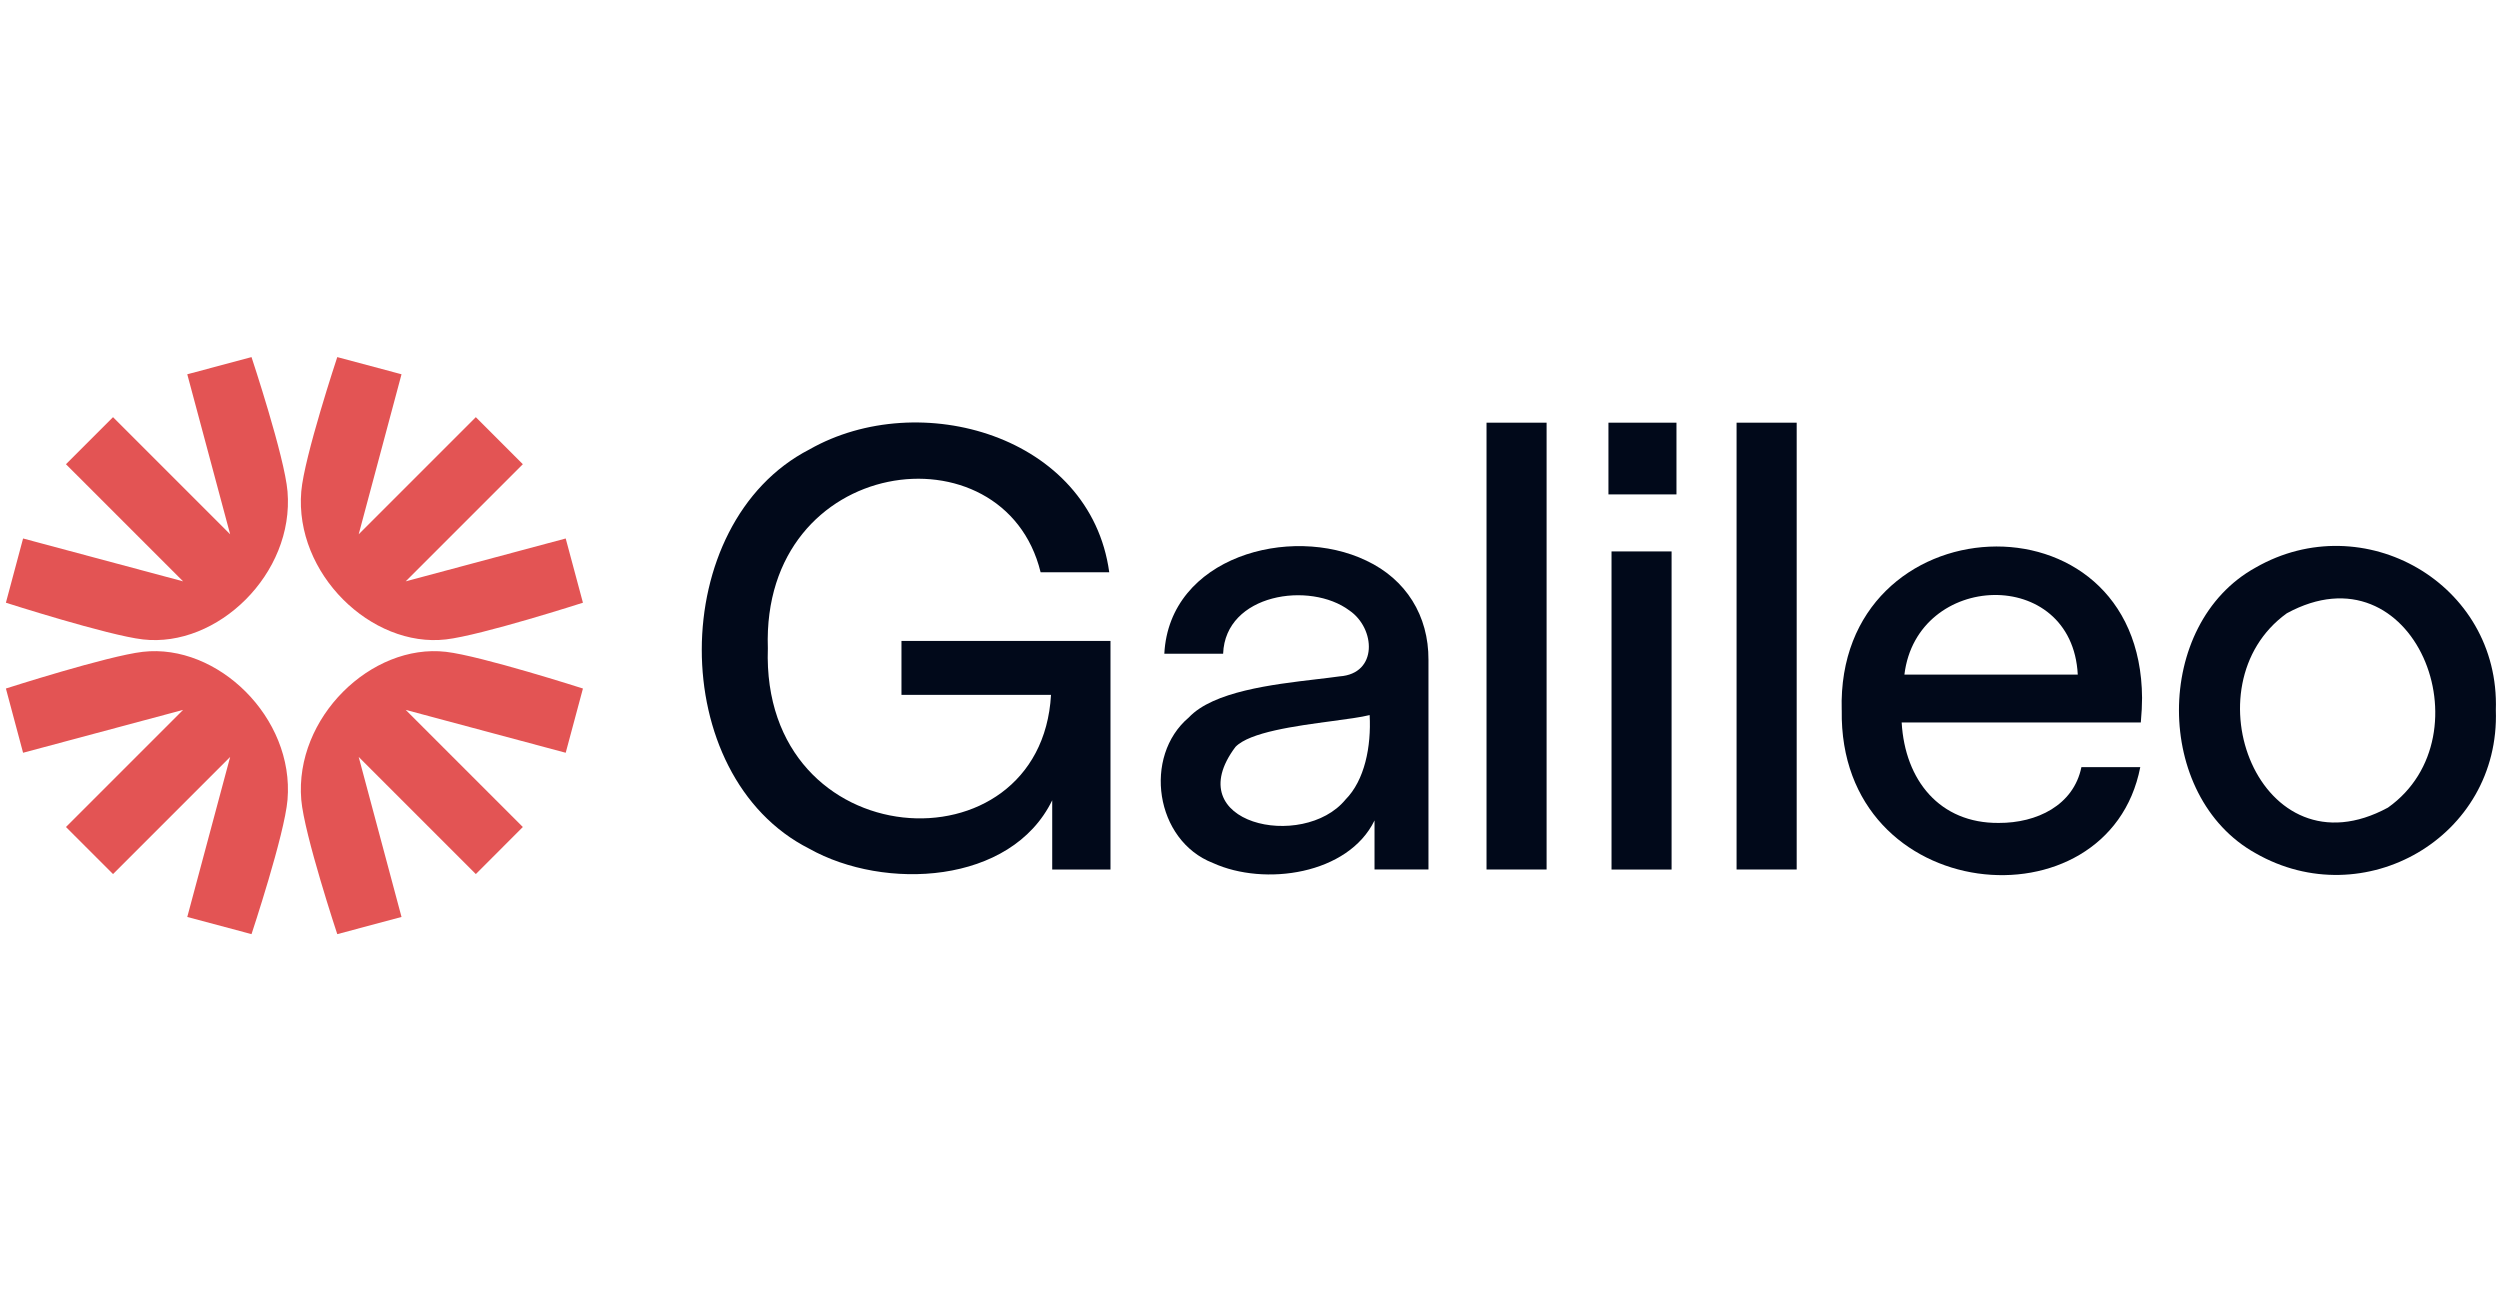
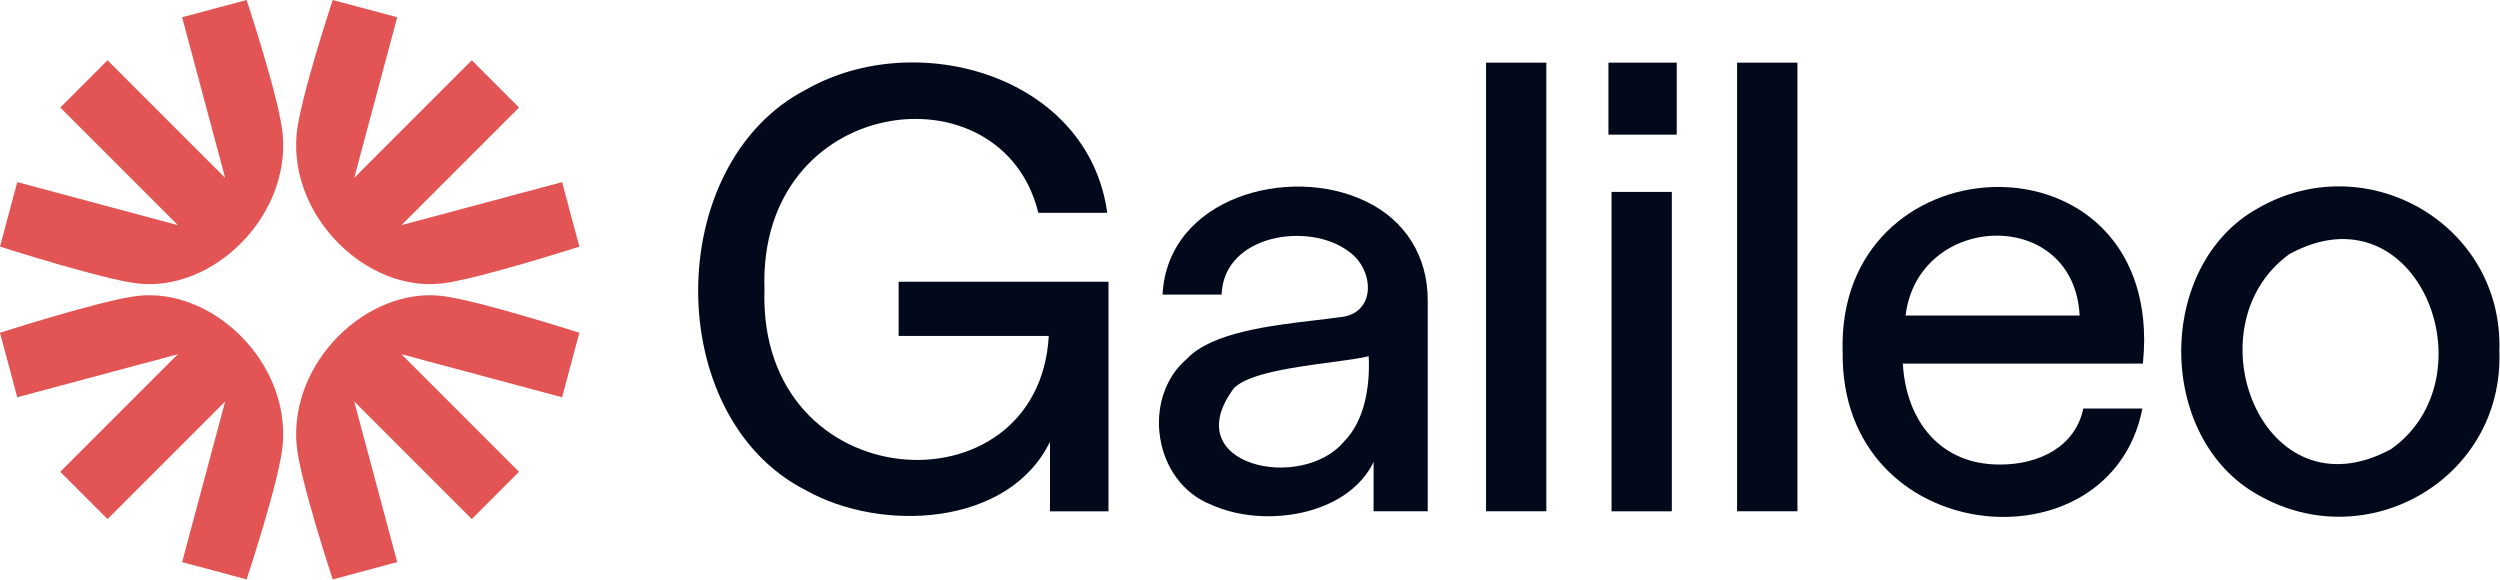
- <svg xmlns="http://www.w3.org/2000/svg" fill="none" height="62" viewBox="0 0 262 62" width="120">
-   <path d="M110.147 36.137H94.474V30.484H116.379V54.445H110.272V47.186C105.961 56.037 92.663 56.674 84.808 52.259C69.751 44.644 69.824 18.141 84.839 10.412C96.347 3.862 114.286 8.95 116.248 23.287H109.056C105.246 7.724 79.772 10.934 80.471 31.252C79.714 53.245 109.093 54.92 110.147 36.132V36.137Z" fill="#01091A" />
-   <path clip-rule="evenodd" d="M122.021 31.831C122.542 21.69 135.225 18.245 143.184 22.066C147.354 24.028 149.729 27.843 149.703 32.473V54.44H144.05V49.299C141.295 54.972 132.516 56.22 127.125 53.762C121.045 51.408 119.771 42.572 124.588 38.506C127.156 35.777 133.325 35.051 137.965 34.503C138.837 34.399 139.661 34.305 140.392 34.2C144.421 33.924 144.171 29.18 141.42 27.296C137.286 24.206 128.409 25.537 128.184 31.826H122.021V31.831ZM129.473 41.596C123.424 49.665 136.582 52.499 141.003 47.118C143.022 45.087 143.716 41.565 143.539 38.256C142.631 38.485 141.196 38.673 139.572 38.892C135.778 39.399 130.961 40.046 129.473 41.596Z" fill="#01091A" fill-rule="evenodd" />
-   <path d="M162.083 7.614H155.788V54.44H162.083V7.614Z" fill="#01091A" />
-   <path d="M168.565 7.614H175.694V15.13H168.565V7.614Z" fill="#01091A" />
-   <path d="M175.182 21.106H168.888V54.445H175.182V21.106Z" fill="#01091A" />
-   <path d="M181.993 7.614H188.293V54.44H181.993V7.614Z" fill="#01091A" />
-   <path clip-rule="evenodd" d="M193.016 37.739C192.667 58.308 220.97 60.818 224.3 43.715H218.131C217.311 47.713 213.465 49.576 209.462 49.56C203.282 49.607 199.639 45.093 199.295 39.028H224.357C224.446 38.042 224.488 37.186 224.488 36.46C224.357 14.295 192.4 15.923 193.011 37.744H193.016V37.739ZM199.582 34.013C200.892 23.193 217.165 22.593 217.75 34.013H199.582Z" fill="#01091A" fill-rule="evenodd" />
-   <path clip-rule="evenodd" d="M236.382 22.802C247.666 16.32 262.003 24.441 261.564 37.739C262.023 51.079 247.702 59.231 236.382 52.733C225.698 46.794 225.662 28.72 236.382 22.802ZM250.259 47.953C236.82 55.244 229.164 35.135 239.659 27.588C253.026 20.312 260.907 40.411 250.259 47.953Z" fill="#01091A" fill-rule="evenodd" />
-   <path d="M19.626 2.541L26.359 0.741C26.359 0.741 29.83 11.189 30.132 14.822C30.858 23.439 22.784 31.226 14.971 30.328C11.286 29.9 0.618 26.481 0.618 26.481L2.419 19.749L19.188 24.242L6.912 11.967L11.845 7.035L24.12 19.31L19.626 2.541Z" fill="#E35454" />
-   <path d="M61.092 26.481C61.092 26.481 50.43 29.905 46.734 30.328C38.927 31.226 30.853 23.433 31.573 14.822C31.881 11.189 35.346 0.741 35.346 0.741L42.079 2.541L37.591 19.31L49.866 7.035L54.793 11.967L42.517 24.242L59.286 19.749L61.092 26.481Z" fill="#E35454" />
-   <path d="M14.971 31.627C11.281 32.05 0.618 35.474 0.618 35.474L2.419 42.206L19.188 37.713L6.912 49.988L11.845 54.92L24.12 42.645L19.626 59.414L26.359 61.215C26.359 61.215 29.83 50.766 30.132 47.133C30.858 38.517 22.784 30.73 14.971 31.627Z" fill="#E35454" />
-   <path d="M35.346 61.215C35.346 61.215 31.881 50.766 31.573 47.133C30.853 38.517 38.927 30.73 46.734 31.627C50.425 32.055 61.092 35.474 61.092 35.474L59.286 42.206L42.517 37.713L54.793 49.988L49.866 54.92L37.591 42.645L42.079 59.414L35.346 61.215Z" fill="#E35454" />
+ <svg xmlns="http://www.w3.org/2000/svg" width="1726" height="400" viewBox="0 0 1726 400" fill="none">
+   <path d="M125.727 11.91L170.26 0C170.26 0 193.217 69.112 195.219 93.139C200.017 150.134 146.613 201.64 94.934 195.702C70.562 192.872 0 170.26 0 170.26L11.91 125.727L122.827 155.45L41.633 74.256L74.256 41.633L155.45 122.828L125.727 11.91Z" fill="#E35454" />
+   <path d="M400 170.26C400 170.26 329.473 192.906 305.032 195.702C253.387 201.64 199.983 150.099 204.747 93.139C206.783 69.112 229.706 0 229.706 0L274.238 11.91L244.55 122.827L325.744 41.633L358.333 74.256L277.138 155.45L388.056 125.727L400 170.26Z" fill="#E35454" />
+   <path d="M94.934 204.298C70.527 207.094 0 229.74 0 229.74L11.91 274.273L122.827 244.55L41.633 325.744L74.256 358.367L155.45 277.173L125.727 388.09L170.26 400C170.26 400 193.217 330.888 195.219 306.861C200.017 249.866 146.613 198.36 94.934 204.298Z" fill="#E35454" />
+   <path d="M229.706 400C229.706 400 206.783 330.888 204.747 306.861C199.983 249.866 253.387 198.36 305.032 204.298C329.438 207.129 400 229.74 400 229.74L388.056 274.273L277.138 244.55L358.333 325.744L325.744 358.367L244.55 277.173L274.238 388.09L229.706 400Z" fill="#E35454" />
+   <path d="M724.08 231.913H620.417V194.526H765.297V353.014H724.909V304.994C696.395 363.543 608.438 367.754 556.486 338.549C456.896 288.183 457.379 112.883 556.693 61.756C632.809 18.432 751.454 52.09 764.434 146.921H716.865C691.666 43.978 523.174 65.209 527.8 199.601C522.794 345.074 717.107 356.155 724.08 231.878V231.913Z" fill="#01091A" />
+   <path fill-rule="evenodd" clip-rule="evenodd" d="M802.613 203.433C806.065 136.357 889.948 113.573 942.591 138.843C970.173 151.823 985.879 177.058 985.707 207.679V352.979H948.322V318.976C930.095 356.501 872.033 364.751 836.373 348.492C796.158 332.922 787.735 274.478 819.597 247.585C836.581 229.531 877.383 224.732 908.071 221.108C913.836 220.417 919.29 219.796 924.123 219.105C950.773 217.276 949.116 185.896 930.924 173.433C903.584 152.997 844.865 161.8 843.381 203.398H802.613V203.433ZM851.907 268.022C811.899 321.392 898.924 340.137 928.162 304.546C941.521 291.117 946.112 267.815 944.939 245.928C938.932 247.447 929.439 248.69 918.703 250.14C893.607 253.489 861.746 257.769 851.907 268.022Z" fill="#01091A" />
+   <path d="M1067.59 43.253H1025.96V352.979H1067.59V43.253Z" fill="#01091A" />
+   <path d="M1110.46 43.253H1157.62V92.964H1110.46V43.253Z" fill="#01091A" />
+   <path d="M1154.23 132.491H1112.6V353.014H1154.23V132.491Z" fill="#01091A" />
+   <path d="M1199.28 43.253H1240.95V352.979H1199.28V43.253Z" fill="#01091A" />
+   <path fill-rule="evenodd" clip-rule="evenodd" d="M1272.19 242.511C1269.87 378.56 1457.08 395.164 1479.1 282.038H1438.3C1432.88 308.481 1407.44 320.805 1380.96 320.702C1340.09 321.012 1315.99 291.151 1313.72 251.037H1479.48C1480.07 244.513 1480.34 238.851 1480.34 234.053C1479.48 87.44 1268.11 98.211 1272.15 242.545H1272.19V242.511ZM1315.61 217.862C1324.28 146.299 1431.91 142.329 1435.78 217.862H1315.61Z" fill="#01091A" />
+   <path fill-rule="evenodd" clip-rule="evenodd" d="M1559.01 143.71C1633.65 100.835 1728.47 154.55 1725.57 242.511C1728.61 330.747 1633.89 384.67 1559.01 341.691C1488.35 302.405 1488.11 182.858 1559.01 143.71ZM1650.8 310.069C1561.91 358.296 1511.27 225.284 1580.69 175.366C1669.1 127.243 1721.22 260.186 1650.8 310.069Z" fill="#01091A" />
</svg>
